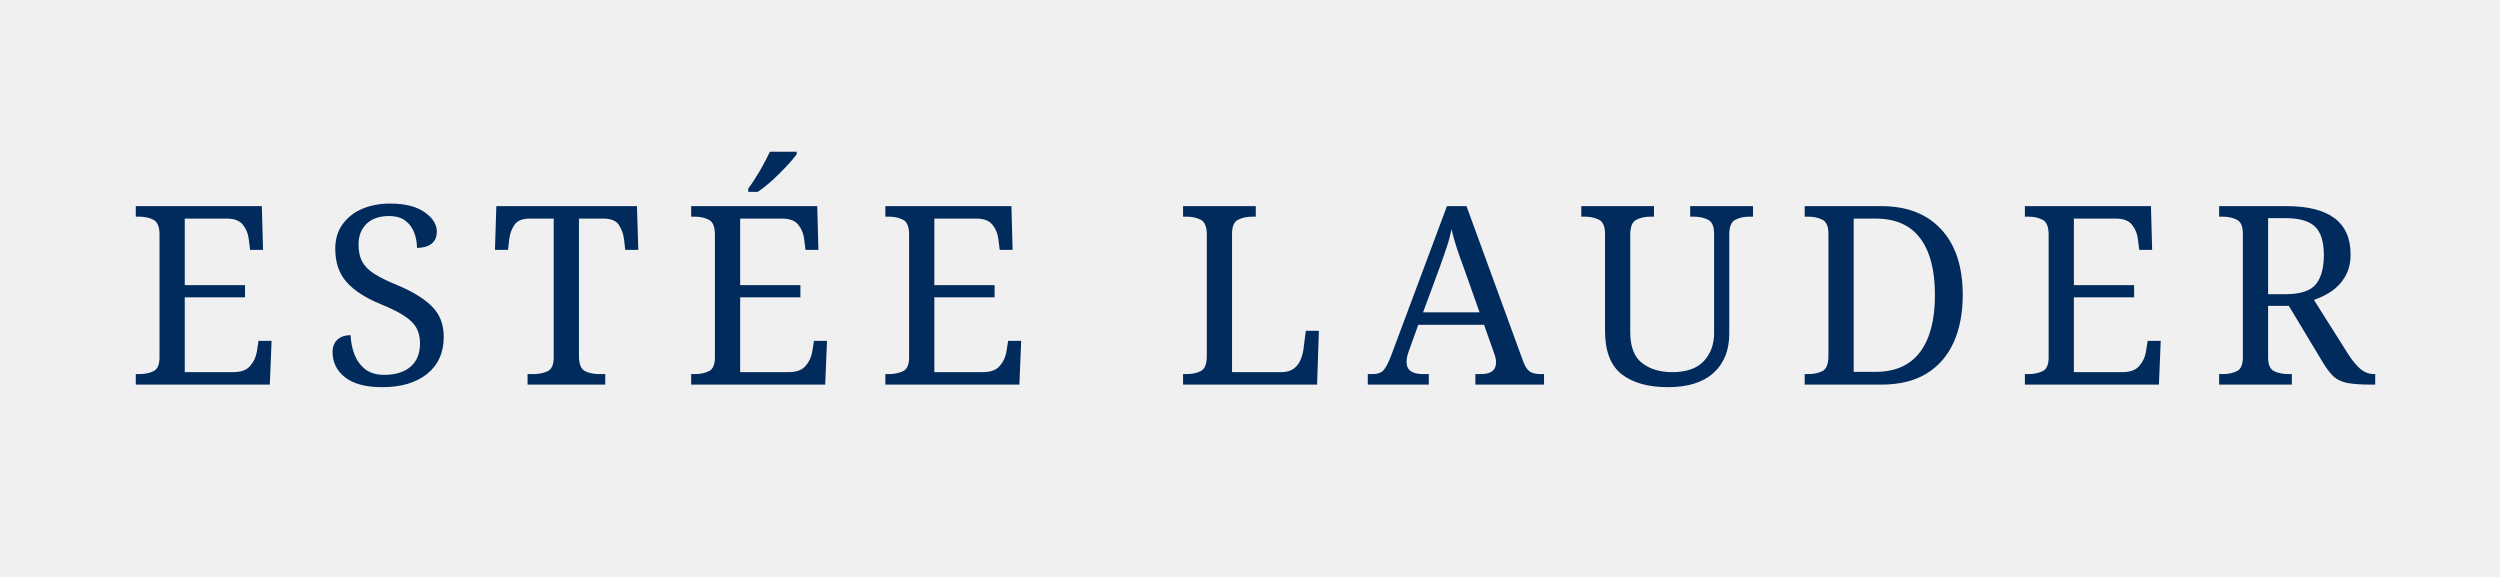
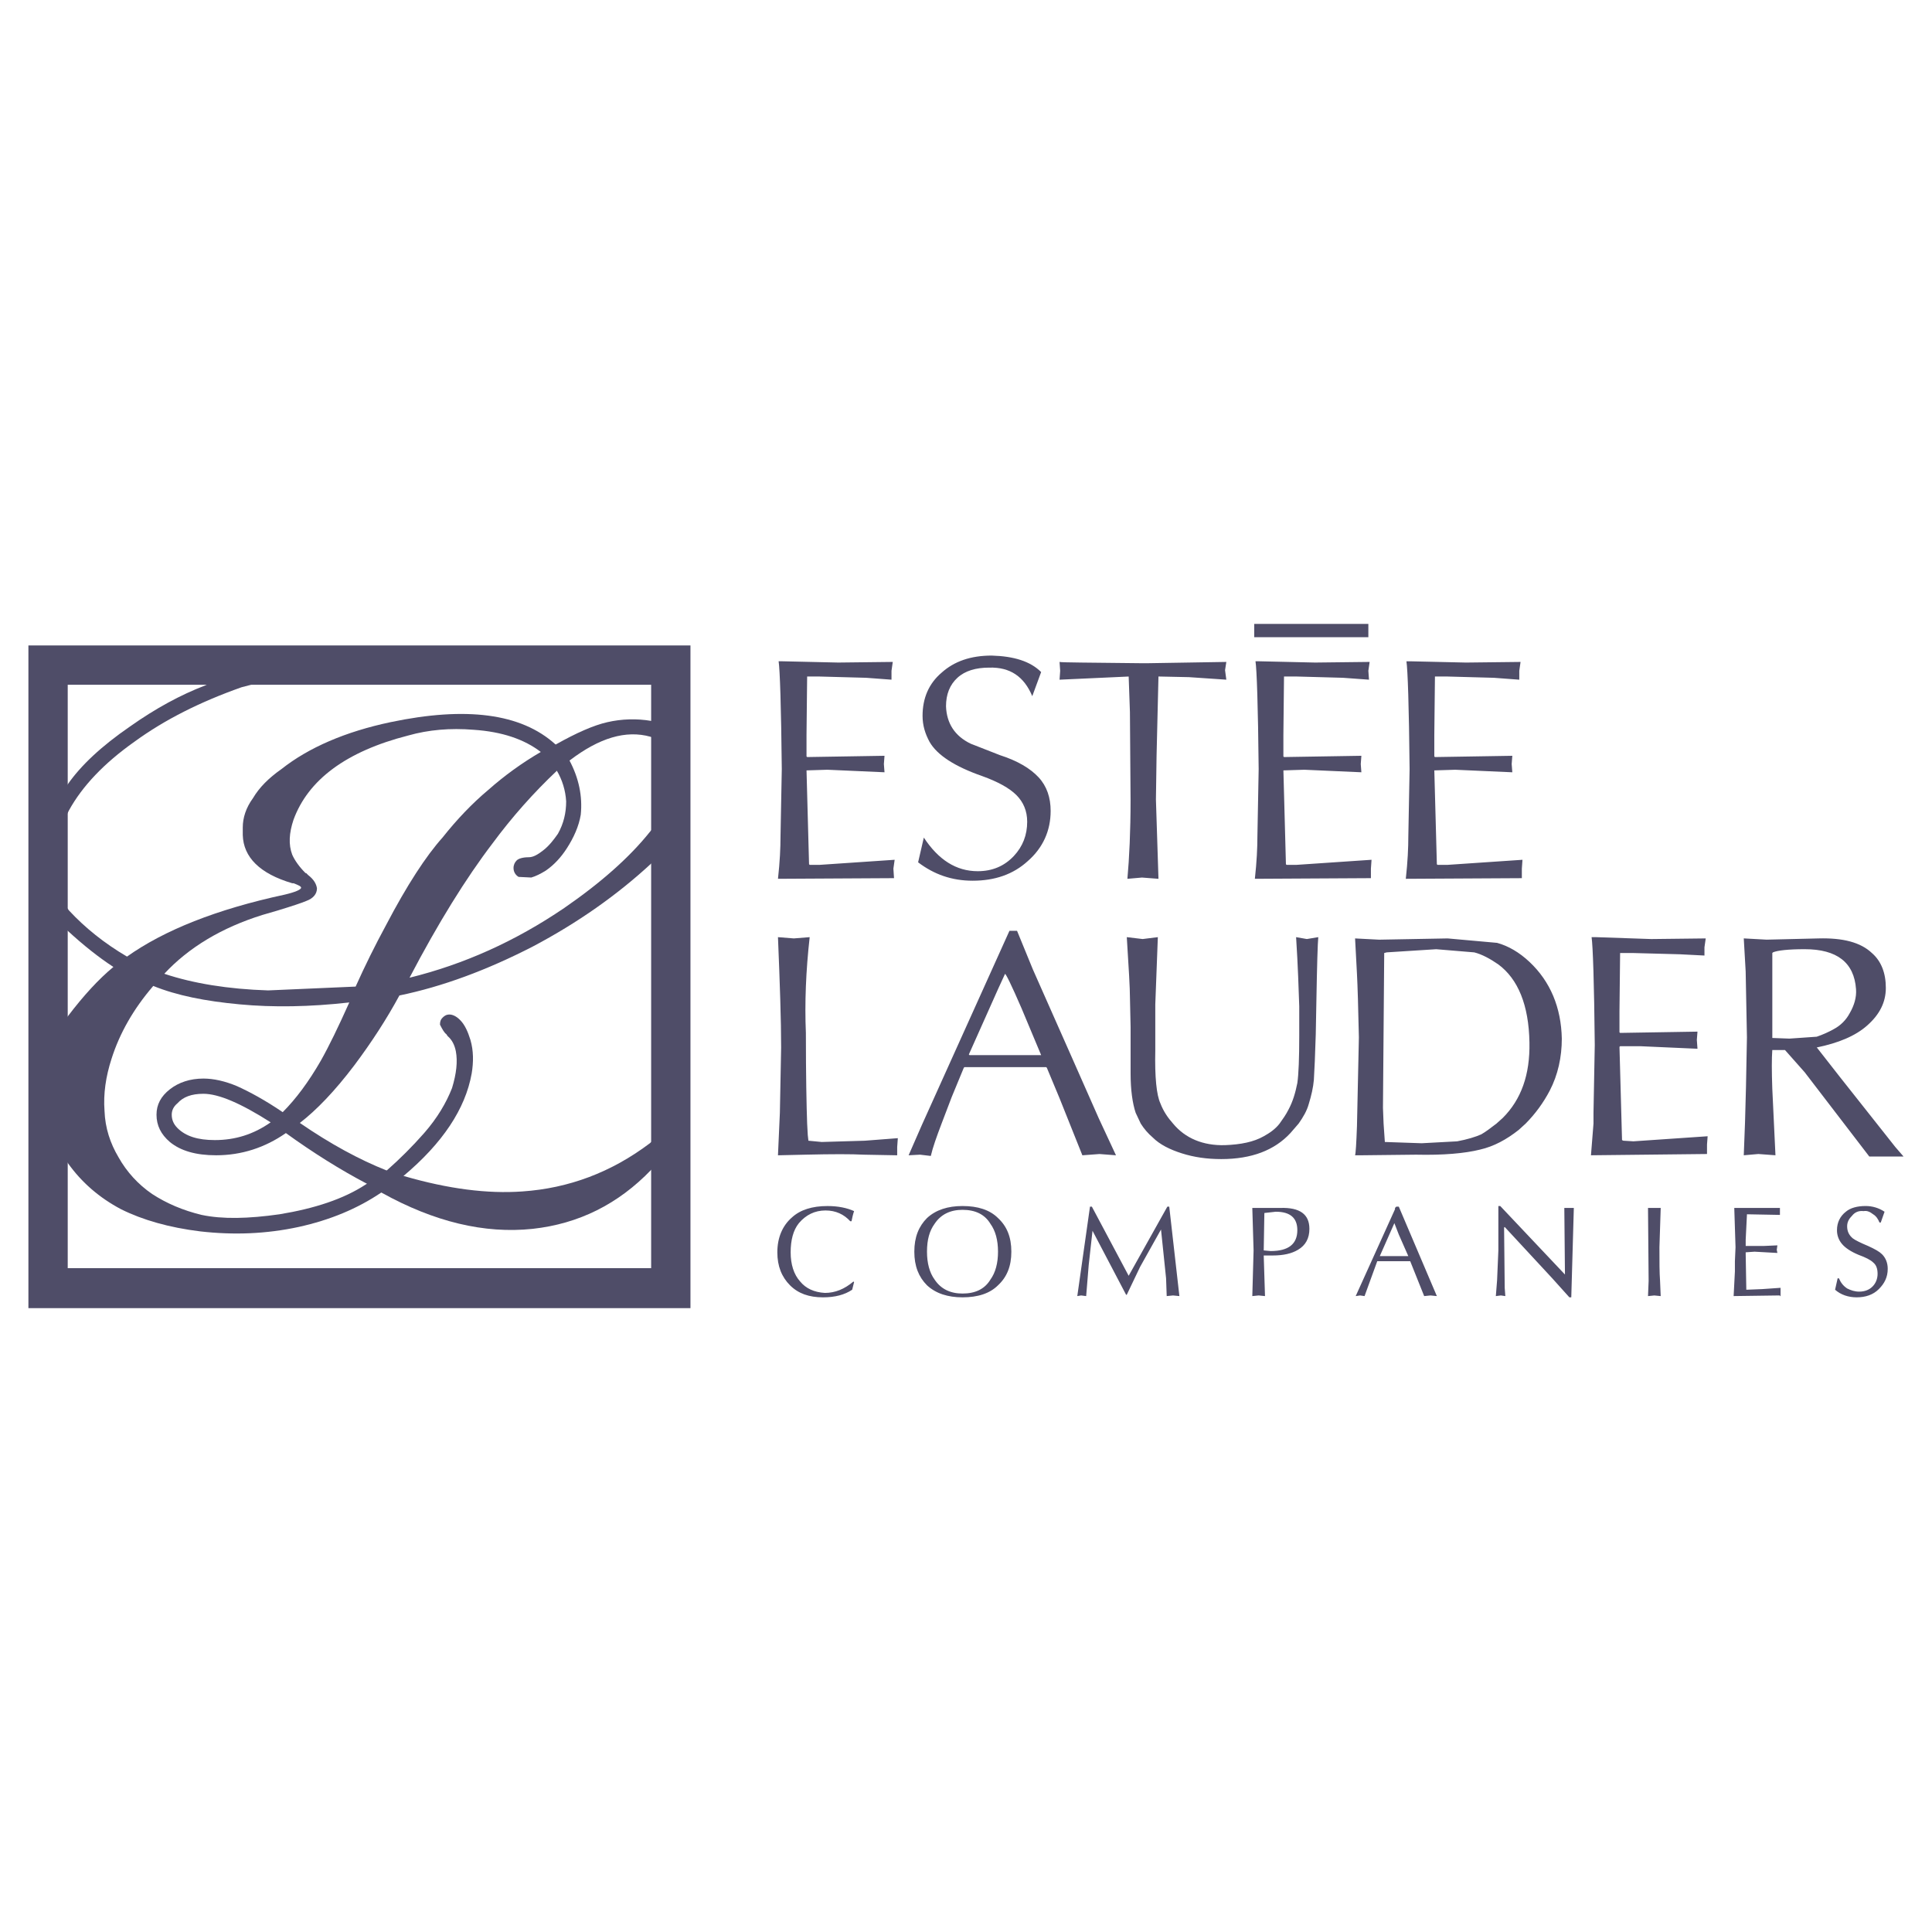
- <svg xmlns="http://www.w3.org/2000/svg" viewBox="0 0 260 60">
-   <text x="130" y="40" text-anchor="middle" font-family="'Didot', 'Bodoni MT', Georgia, serif" font-size="26" font-weight="400" letter-spacing="4" fill="#002B5C">ESTÉE LAUDER</text>
+ <svg xmlns="http://www.w3.org/2000/svg" width="2500" height="2500" viewBox="0 0 192.756 192.756">
+   <g fill-rule="evenodd" clip-rule="evenodd">
+     <path fill="#fff" d="M0 0h192.756v192.756H0V0z" />
+     <path d="M56.044 74.898l.759.949c.949 1.771 1.329 3.606 1.139 5.441-.189 1.139-.696 2.277-1.392 3.353-.569.886-1.266 1.645-2.088 2.214-.506.316-1.013.569-1.455.696l-1.266-.063a1.01 1.01 0 0 1-.506-.886c0-.316.127-.569.316-.759.19-.19.633-.316 1.202-.316.443 0 .886-.253 1.455-.696.569-.443 1.012-1.012 1.456-1.645.569-1.012.822-2.088.822-3.227a6.822 6.822 0 0 0-.949-3.1l-.822-1.076-.759-.759C52.311 73.759 50.097 73 47.25 72.81c-2.341-.189-4.492 0-6.517.57-6.2 1.582-9.997 4.429-11.452 8.415-.443 1.329-.506 2.468-.126 3.479.253.57.696 1.202 1.329 1.835h.063l.19.19c.57.442.822.885.886 1.328 0 .569-.379 1.013-1.076 1.266-.442.189-1.392.506-2.847.949l-1.518.442c-4.05 1.266-7.339 3.227-9.807 5.885l-.569.506-.57.758c-1.898 2.215-3.29 4.619-4.112 7.213-.57 1.771-.823 3.48-.696 5.189.063 1.707.569 3.227 1.392 4.617a10.896 10.896 0 0 0 3.354 3.67c1.455.949 3.1 1.645 4.935 2.088 2.088.443 4.682.381 7.782-.062 3.48-.57 6.39-1.52 8.604-2.975l1.013-.633 1.075-.758a41.236 41.236 0 0 0 3.733-3.734c1.329-1.518 2.214-3.037 2.784-4.492.443-1.455.57-2.656.38-3.668-.126-.633-.38-1.141-.822-1.52l-.127-.189c-.19-.127-.379-.443-.633-.949 0-.316.063-.506.253-.695.189-.189.379-.316.696-.316s.696.189 1.012.506l.063.062c.443.443.759 1.139 1.012 1.961.316 1.076.316 2.215.126 3.354-.632 3.543-2.91 6.961-6.833 10.25l-.506.379-.506.508-1.202.758c-2.341 1.582-5.062 2.721-8.225 3.418-3.227.695-6.454.822-9.807.441-3.1-.379-5.757-1.139-7.909-2.213-2.151-1.141-3.922-2.658-5.314-4.619l-1.202-1.834c-.443-.697-.759-1.646-1.076-2.721-.569-2.215-.443-4.494.38-6.707.316-.822.949-1.963 1.898-3.354 1.582-2.088 3.1-3.732 4.555-4.936l.633-.506.696-.506c3.732-2.658 8.984-4.746 15.753-6.201 1.076-.253 1.646-.506 1.646-.696 0-.126-.253-.253-.759-.442h-.126c-3.227-.949-4.872-2.594-4.935-4.809v-.759c0-.949.316-1.961 1.012-2.911.633-1.075 1.582-2.024 2.847-2.91 2.72-2.151 6.39-3.733 10.882-4.682 7.529-1.582 13.033-.886 16.45 2.214l.632.634z" fill="#4f4d68" />
+     <path d="M67.306 72.747c-.696-.379-1.455-.633-2.341-.823a11.212 11.212 0 0 0-4.366.127c-1.392.316-3.1 1.075-5.125 2.214l-1.519.759a32.837 32.837 0 0 0-5.251 3.796c-1.582 1.329-3.1 2.91-4.555 4.745-1.645 1.835-3.543 4.745-5.631 8.731a91.664 91.664 0 0 0-3.037 6.136l-8.731.381c-3.986-.127-7.466-.697-10.313-1.645l-1.961-.824-1.771-.885c-2.277-1.329-4.239-2.911-5.82-4.619l-.57-.76c-.886-1.455-1.265-2.974-1.139-4.492.063-.696.253-1.582.696-2.594l.886-1.898.127-.253c1.328-2.404 3.479-4.682 6.517-6.833 3.037-2.214 6.58-3.986 10.692-5.441l1.202-.316L27.067 68l2.784.063c.316-.063.569-.126.759-.253.189-.189.253-.316.253-.506-.063-.949-.633-1.456-1.834-1.456-1.203-.063-2.658.253-4.302.823-1.076.316-2.531.886-4.239 1.708-2.468.949-4.935 2.278-7.529 4.112-2.847 1.961-4.872 3.859-6.2 5.758-.822 1.202-1.455 2.277-1.771 3.1l-.888 2.47-.38 1.961c-.443 2.72.569 5.125 3.037 7.086 1.582 1.455 3.1 2.657 4.555 3.606l1.329.822 2.657 1.076c2.341.949 5.188 1.518 8.605 1.834 3.353.316 7.023.254 10.946-.189-1.076 2.404-2.025 4.365-2.847 5.82-1.203 2.088-2.468 3.797-3.796 5.125-1.771-1.201-3.29-2.023-4.556-2.594-1.202-.506-2.341-.758-3.353-.758-1.329 0-2.467.379-3.353 1.074-.886.695-1.329 1.52-1.329 2.531 0 1.076.443 1.961 1.329 2.721 1.075.885 2.594 1.328 4.619 1.328 2.531 0 4.872-.76 6.959-2.215 2.721 1.963 5.441 3.67 8.099 5.062l.379.319 1.076.568c5.251 2.912 10.25 4.113 15.058 3.607 4.619-.506 8.542-2.469 11.832-5.885l2.341-2.34v-2.594l-2.468 2.277c-3.859 2.91-8.099 4.492-12.717 4.809-3.479.252-7.402-.254-11.768-1.52l-1.771-.568c-2.72-1.076-5.631-2.658-8.668-4.746 1.645-1.266 3.48-3.164 5.441-5.758 1.708-2.277 3.227-4.619 4.492-6.959 4.302-.887 8.731-2.531 13.286-4.872 4.556-2.404 8.479-5.188 11.832-8.288l1.139-1.012 1.202-1.202V79.39c-.506 1.076-1.329 2.278-2.468 3.606-2.024 2.531-4.872 5.062-8.542 7.592-4.935 3.354-10.06 5.632-15.438 6.96 2.847-5.441 5.631-9.934 8.289-13.414a54.558 54.558 0 0 1 6.453-7.275l.316-.316.949-.696c2.91-2.214 5.567-3.037 8.035-2.341 1.075.316 1.898.822 2.404 1.519v-2.278h.001zm-47.009 36.38c1.519 0 3.733.949 6.707 2.848-1.708 1.201-3.543 1.771-5.567 1.771-1.708 0-2.911-.381-3.733-1.203-.38-.379-.57-.822-.57-1.328 0-.443.19-.822.57-1.139.568-.633 1.391-.949 2.593-.949z" fill="#4f4d68" />
+     <path d="M68.888 130.512H2.834V64.396h66.053v66.116h.001zm-3.923-3.987H6.757V68.318h58.208v58.207zM140.697 65.977l5.568.127 5.441-.063-.127.886v.886l-2.531-.189-4.617-.127h-1.266l-.064 5.821v2.151l.064.063 7.719-.126-.064.823.064.822-5.695-.253-2.023.063h-.064l.254 9.363.062.063h1.014l7.465-.506-.062.885v.949l-11.578.064c.189-1.708.252-3.1.252-4.239l.127-6.707c-.062-6.327-.189-9.933-.316-10.756h.377zm-4.176.949l.064.886-2.594-.189-4.619-.127h-1.266l-.062 5.821v2.151l.062.063 7.719-.126-.062.823.062.822-5.693-.253-2.025.063h-.062l.252 9.363.064.063h1.012l7.465-.506-.062.885v.949l-11.578.064c.189-1.708.254-3.1.254-4.239l.125-6.707c-.062-6.327-.189-9.933-.316-10.756h.381l5.566.127 5.441-.063-.128.886zm0-4.681h-11.387v1.328h11.387v-1.328zm1.836 32.773l-.254.063-.125 15.438.062 1.58.127 1.836 3.67.127 3.543-.191c1.012-.189 1.834-.441 2.402-.695.443-.252.949-.633 1.52-1.076l.633-.568c1.834-1.836 2.721-4.303 2.658-7.529-.064-3.732-1.141-6.326-3.102-7.781-.822-.57-1.645-1.013-2.404-1.203l-3.795-.316-4.935.315zm-.759-1.266l6.834-.126 4.934.443c1.139.316 2.215.949 3.229 1.898 2.086 1.961 3.162 4.555 3.227 7.656 0 1.834-.381 3.605-1.203 5.188a13.736 13.736 0 0 1-2.404 3.289l-.695.633c-1.203.949-2.469 1.646-3.859 1.963-1.52.379-3.67.568-6.391.506l-5.568.062h-.506c.064-.189.127-1.201.189-2.91l.191-8.857c-.064-3.037-.127-5.125-.191-6.326l-.189-3.544 2.402.125zm21.638-.252l5.504.189 5.441-.063-.127.886v.822l-2.467-.126-4.682-.126h-1.266l-.064 5.821v2.088l.064.062 7.719-.127-.064.822.064.887-5.695-.254h-2.023l-.064.064.254 9.301.127.062 1.012.062 7.402-.506-.062.824v.947l-11.578.127.252-3.164v-1.074l.127-6.77c-.062-6.264-.189-9.871-.316-10.756h.442v.002zm22.207.126c2.404-.063 4.176.379 5.314 1.455.949.823 1.393 2.024 1.393 3.479s-.633 2.658-1.836 3.732c-1.201 1.076-2.91 1.771-5.061 2.215l.062.064 2.277 2.91 5.506 6.959.822.949h-3.418l-6.453-8.416-1.961-2.213h-1.266c-.062.822-.062 2.088 0 3.859l.316 6.643-1.707-.127-1.455.127.125-3.289c.064-1.836.127-4.682.191-8.479l-.127-6.58-.189-3.29 2.277.126 5.19-.124zm-4.619 1.455v8.477l1.709.064 2.721-.189a10.128 10.128 0 0 0 1.707-.76 3.817 3.817 0 0 0 1.582-1.582c.443-.76.697-1.582.633-2.404-.189-2.658-1.898-3.986-5.125-3.986-1.645 0-2.721.126-3.162.316l-.065.064zM81.731 67.496h-1.202l-.063 5.821v2.151l.063.063 7.719-.126-.063.823.063.822-5.694-.253-2.024.063h-.063l.252 9.363.063.063h1.012l7.466-.506-.126.885.063.949-11.578.064c.19-1.708.253-3.1.253-4.239l.127-6.707c-.063-6.327-.19-9.933-.316-10.756h.379l5.568.127 5.441-.063-.126.886v.886l-2.531-.189-4.683-.127zM79.2 93.626l1.582-.126c-.379 3.354-.506 6.581-.379 9.553 0 4.24.063 7.275.126 9.047l.063 1.141.063.568 1.329.127 4.302-.127 3.29-.254-.063.887v.822l-3.353-.062c-1.203-.064-3.101-.064-5.821 0l-2.721.062.19-4.238.126-6.518c0-2.721-.126-6.391-.316-11.008l1.582.126zm12.97-10.06c1.456 2.215 3.227 3.354 5.378 3.354 1.455 0 2.656-.506 3.605-1.519.887-.949 1.33-2.088 1.33-3.417 0-1.076-.381-1.961-1.076-2.657-.695-.696-1.836-1.329-3.416-1.898-2.721-.949-4.493-2.088-5.252-3.417-.442-.822-.695-1.645-.695-2.594 0-1.771.632-3.227 1.897-4.303 1.266-1.139 2.911-1.708 5-1.708 2.213.063 3.859.569 4.934 1.645l-.885 2.404c-.822-1.961-2.215-2.911-4.303-2.847-1.328 0-2.404.316-3.164 1.013-.759.696-1.139 1.645-1.139 2.847.063 1.708.886 2.974 2.468 3.733l2.911 1.139c1.771.569 3.037 1.328 3.859 2.214.822.886 1.201 2.025 1.201 3.354 0 1.961-.76 3.67-2.277 4.998-1.455 1.329-3.289 1.962-5.504 1.962-2.088 0-3.86-.633-5.442-1.835l.57-2.468zm26.447-16.007l-2.975-.063h-.062l-.189 7.909-.064 4.366.254 7.909-1.645-.127-1.455.127c.189-2.088.316-4.746.316-7.846l-.064-8.794-.125-3.543-6.896.316.062-.886-.062-.886c.189.063 2.846.063 7.971.126h.949l7.719-.126-.127.822.127.949-3.734-.253zm-17.146 25.308l1.582 3.86 3.924 8.857 2.656 6.01 1.709 3.67-1.645-.127-1.709.127-2.277-5.693-1.266-3.037-.064-.064H96.22l-.063.064-1.202 2.91-1.013 2.656c-.506 1.33-.886 2.404-1.075 3.229l-1.076-.127-1.139.062 1.329-3.037 8.732-19.36h.758zm14.047.633l-.254 6.706v4.557c-.062 2.721.127 4.492.506 5.314.316.822.76 1.455 1.266 2.023 1.203 1.455 2.975 2.215 5.188 2.152 1.582-.062 2.848-.316 3.859-.887.57-.316 1.141-.695 1.582-1.266.316-.441.633-.885.887-1.391.443-.822.695-1.709.885-2.658.127-.885.189-2.467.189-4.744v-2.91c-.062-1.709-.125-3.986-.314-6.897l1.074.189 1.139-.189c-.062.632-.125 2.784-.189 6.389l-.062 3.291c-.064 2.088-.127 3.605-.189 4.555-.064.76-.254 1.582-.508 2.404-.189.697-.568 1.33-1.012 1.961l-.822.949c-1.582 1.709-3.859 2.594-6.896 2.594-1.455 0-2.721-.189-3.922-.568-1.203-.379-2.215-.885-2.91-1.582a6.042 6.042 0 0 1-1.203-1.393l-.506-1.074c-.316-.949-.506-2.277-.506-3.924v-4.617l-.064-2.912c0-1.012-.125-3.036-.316-6.073l1.582.189 1.516-.188zm1.138 26.889l1.012 8.922-.633-.064-.633.064-.062-1.773-.506-4.871-2.088 3.732-1.33 2.785h-.062L109 122.793l-.379 3.416-.254 3.102-.506-.064-.379.064 1.266-8.922h.189l3.67 6.896 3.859-6.896h.19zm11.073.127c1.961-.064 2.91.633 2.91 2.088 0 .949-.381 1.645-1.139 2.088-.633.379-1.455.568-2.531.568h-.887l.127 4.051-.633-.064-.633.064.127-4.557-.127-4.238h2.786zm-23.854-15.248l-1.961-4.682c-1.012-2.342-1.582-3.48-1.645-3.416l-.697 1.518-2.91 6.518.063.062h7.15zm-5.061 16.83c-.57-.949-1.52-1.393-2.784-1.393-1.203 0-2.152.443-2.784 1.393-.507.695-.76 1.58-.76 2.783 0 1.139.253 2.088.76 2.783.632.949 1.581 1.393 2.784 1.393 1.265 0 2.214-.443 2.784-1.393.506-.695.758-1.645.758-2.783s-.252-2.088-.758-2.783zm.758 6.136c-.822.822-2.023 1.201-3.542 1.201-1.456 0-2.658-.379-3.543-1.201-.822-.822-1.265-1.898-1.265-3.354s.443-2.531 1.265-3.354c.886-.822 2.088-1.201 3.543-1.201 1.519 0 2.72.379 3.542 1.201.887.822 1.33 1.898 1.33 3.354s-.443 2.532-1.33 3.354zm26.51-3.48l.697.064c1.771 0 2.656-.697 2.656-2.088 0-1.203-.695-1.836-2.15-1.836l-1.139.127-.064 3.733zm-40.871-3.922c-.127.379-.19.695-.254 1.012h-.126c-.633-.695-1.455-1.076-2.467-1.076-1.076 0-1.961.443-2.658 1.266-.569.697-.822 1.709-.822 2.91 0 1.203.316 2.215.949 2.912.57.695 1.392 1.074 2.467 1.139 1.013 0 1.962-.381 2.848-1.139l.063.062-.19.76c-.759.506-1.708.758-2.91.758-1.392 0-2.468-.379-3.29-1.201s-1.266-1.898-1.266-3.291c0-1.455.506-2.656 1.456-3.479.822-.76 2.024-1.139 3.543-1.139 1.075 0 1.961.19 2.657.506zm92.373 0v.379l-3.289-.062-.127 2.529v.633h1.771l1.391-.062-.062.443.062.316-2.277-.127-.885.062v.191l.062 3.543 1.582-.064 1.834-.127v.824h-.062v-.064l-4.619.064.127-2.469v-1.012l.062-1.393-.125-3.922h4.555v.318zm10.439.063l-.379 1.076h-.127c-.127-.316-.316-.633-.633-.822-.316-.254-.633-.381-.949-.316-.506-.064-.887.127-1.139.443-.316.316-.506.633-.506 1.074 0 .506.189.887.568 1.203.254.189.76.441 1.52.758.695.316 1.139.57 1.391.824.381.379.57.885.57 1.455 0 .822-.316 1.455-.887 2.023-.568.57-1.328.822-2.213.822-.822 0-1.582-.252-2.152-.758l.254-1.141h.127c.189.443.441.76.822 1.014.379.189.758.316 1.201.316.57 0 1.012-.189 1.328-.506.318-.316.508-.76.508-1.266s-.127-.887-.443-1.139c-.254-.254-.76-.506-1.455-.76-.76-.316-1.328-.695-1.645-1.076a2.085 2.085 0 0 1-.508-1.391c0-.76.316-1.393.887-1.836.443-.379 1.139-.568 1.961-.568a3.373 3.373 0 0 1 1.899.571zm-31.002-.379l-.254 8.92h-.189l-1.707-1.898-4.746-5.123-.062.062.062 6.01.062.824-.441-.064-.506.064.125-1.582.127-2.975v-4.428h.189l6.455 6.832-.064-6.643h.949v.001zm8.668 0l-.127 3.922c0 1.455 0 2.531.062 3.354l.064 1.52-.633-.064-.633.064.062-1.52-.062-7.275h1.267v-.001zm-26.382-.127h.252l3.797 8.922-.633-.064-.633.064-1.393-3.48h-3.289l-1.266 3.48-.443-.064-.441.064 3.922-8.668v-.127l.127-.127zm-.19 1.644l-1.455 3.291h2.846l-.949-2.152-.442-1.139z" fill="#4f4d68" />
+   </g>
</svg>
